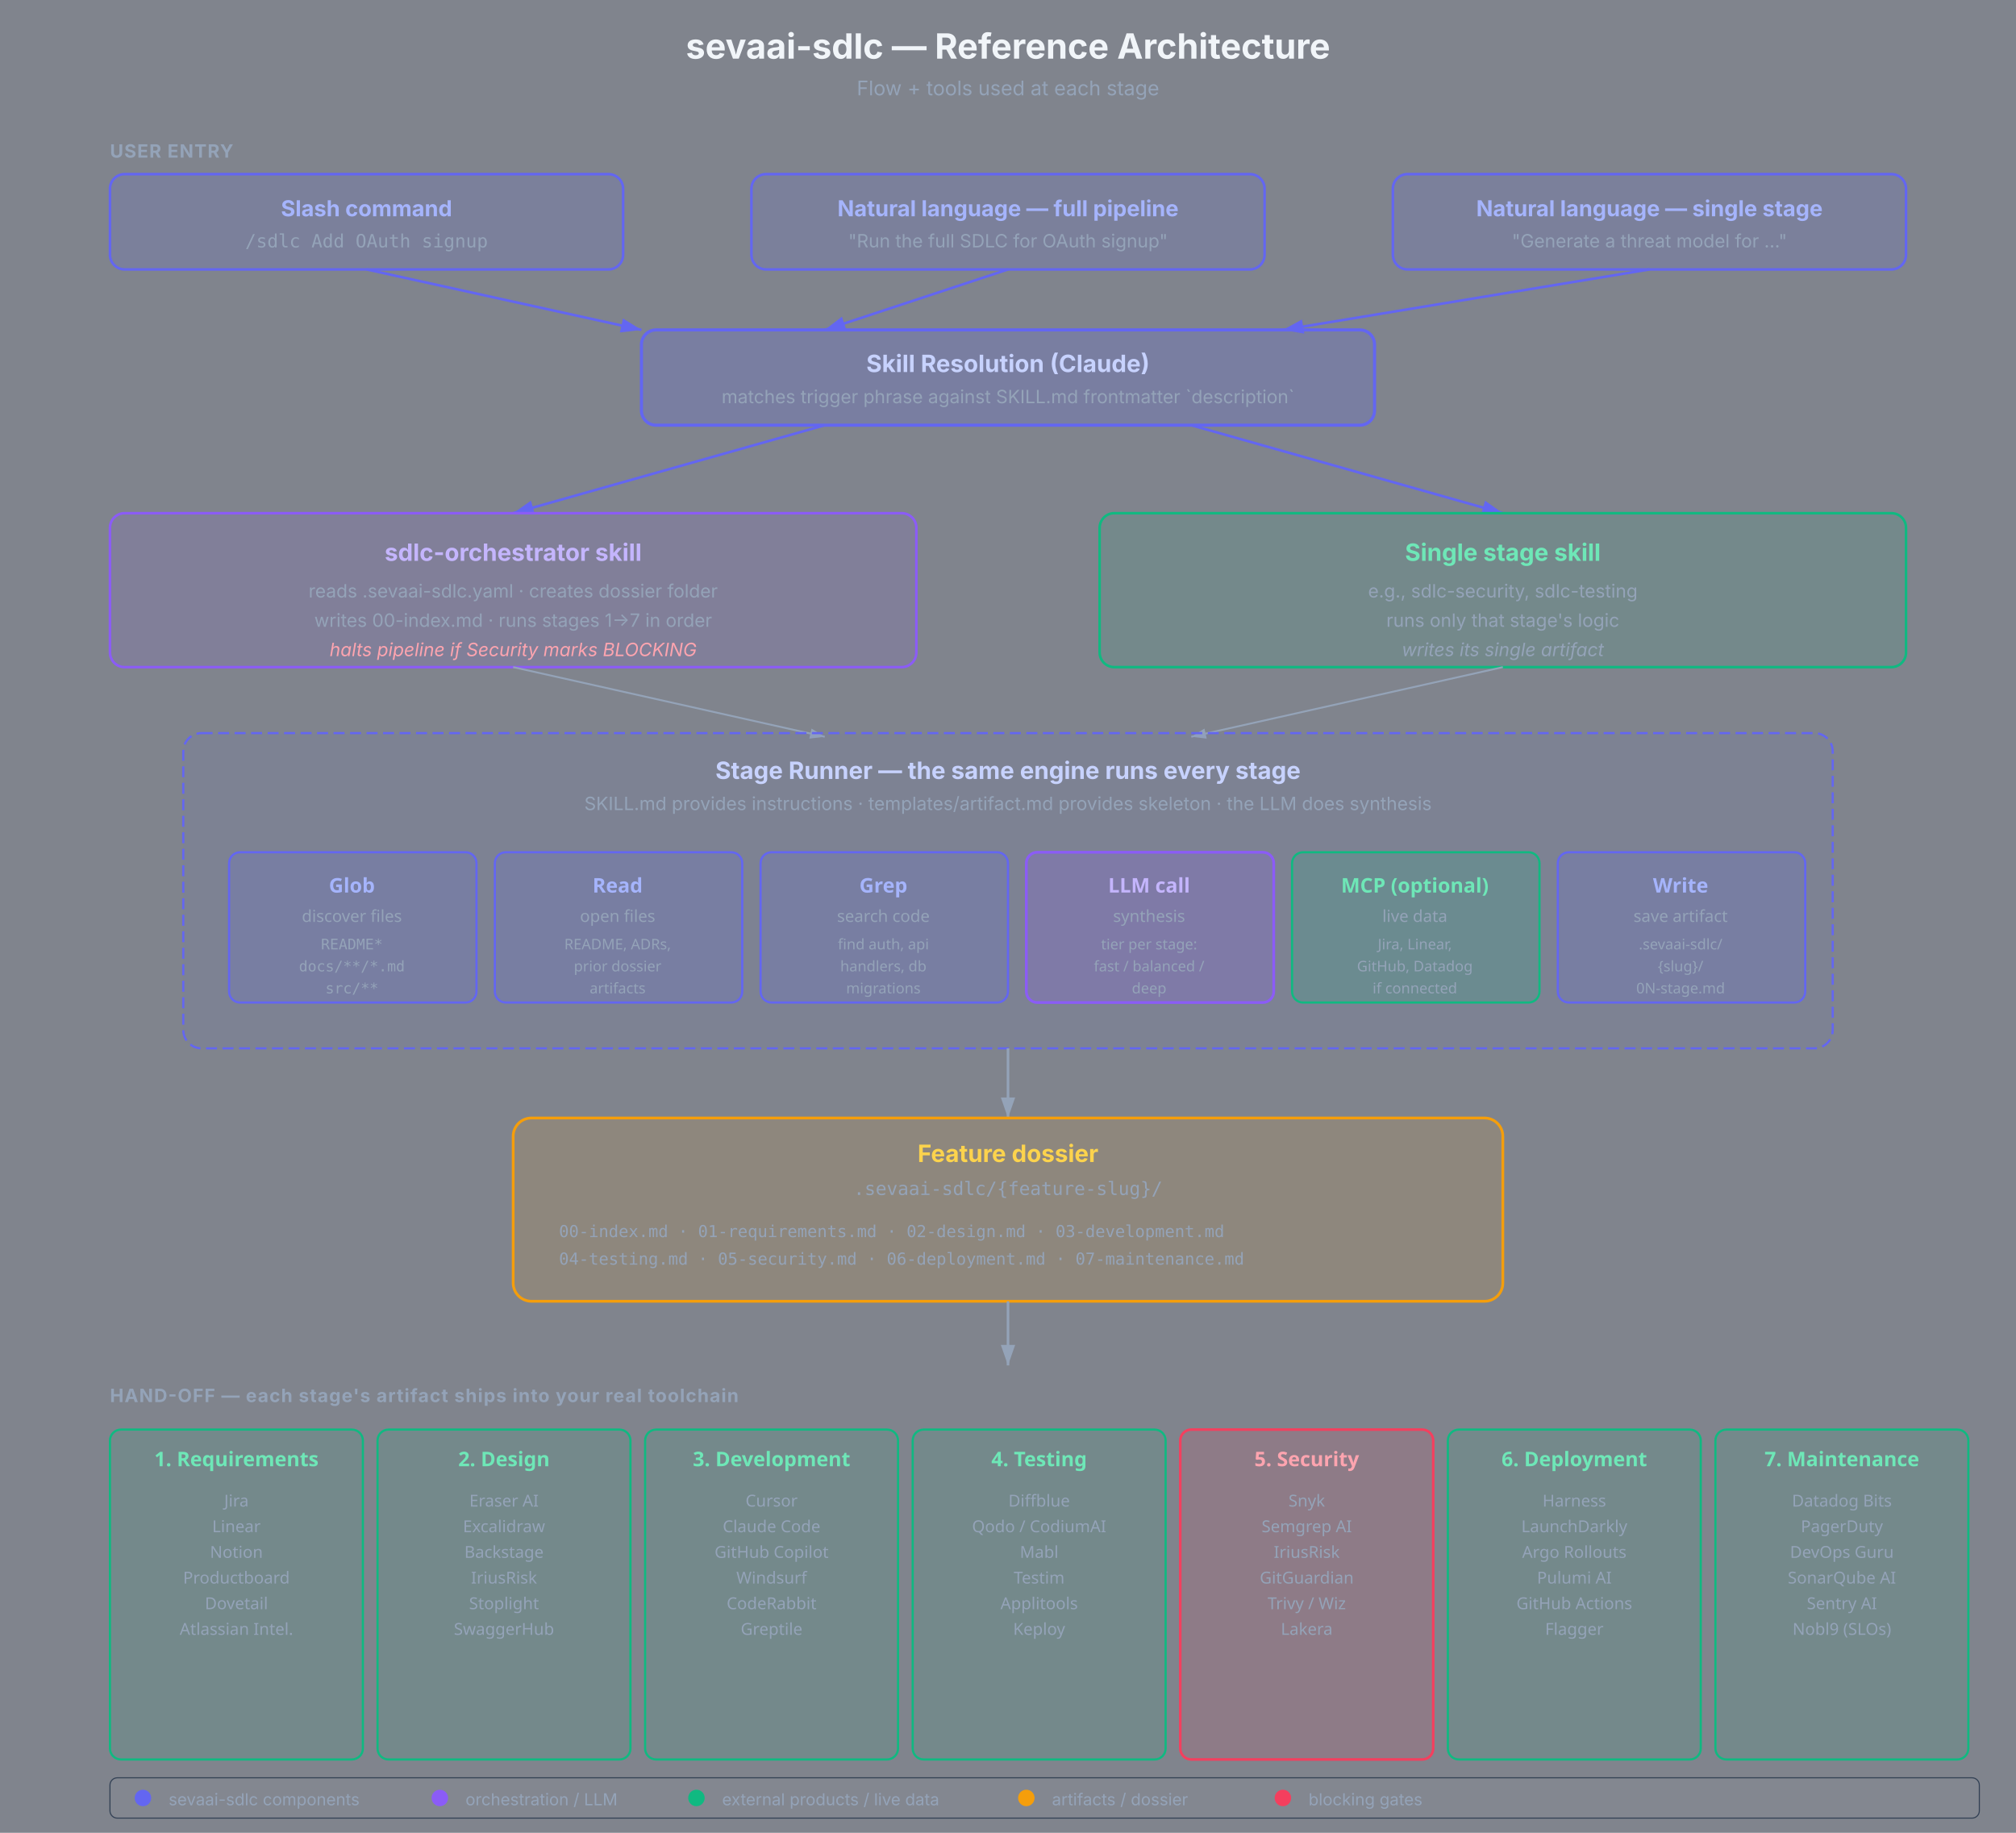
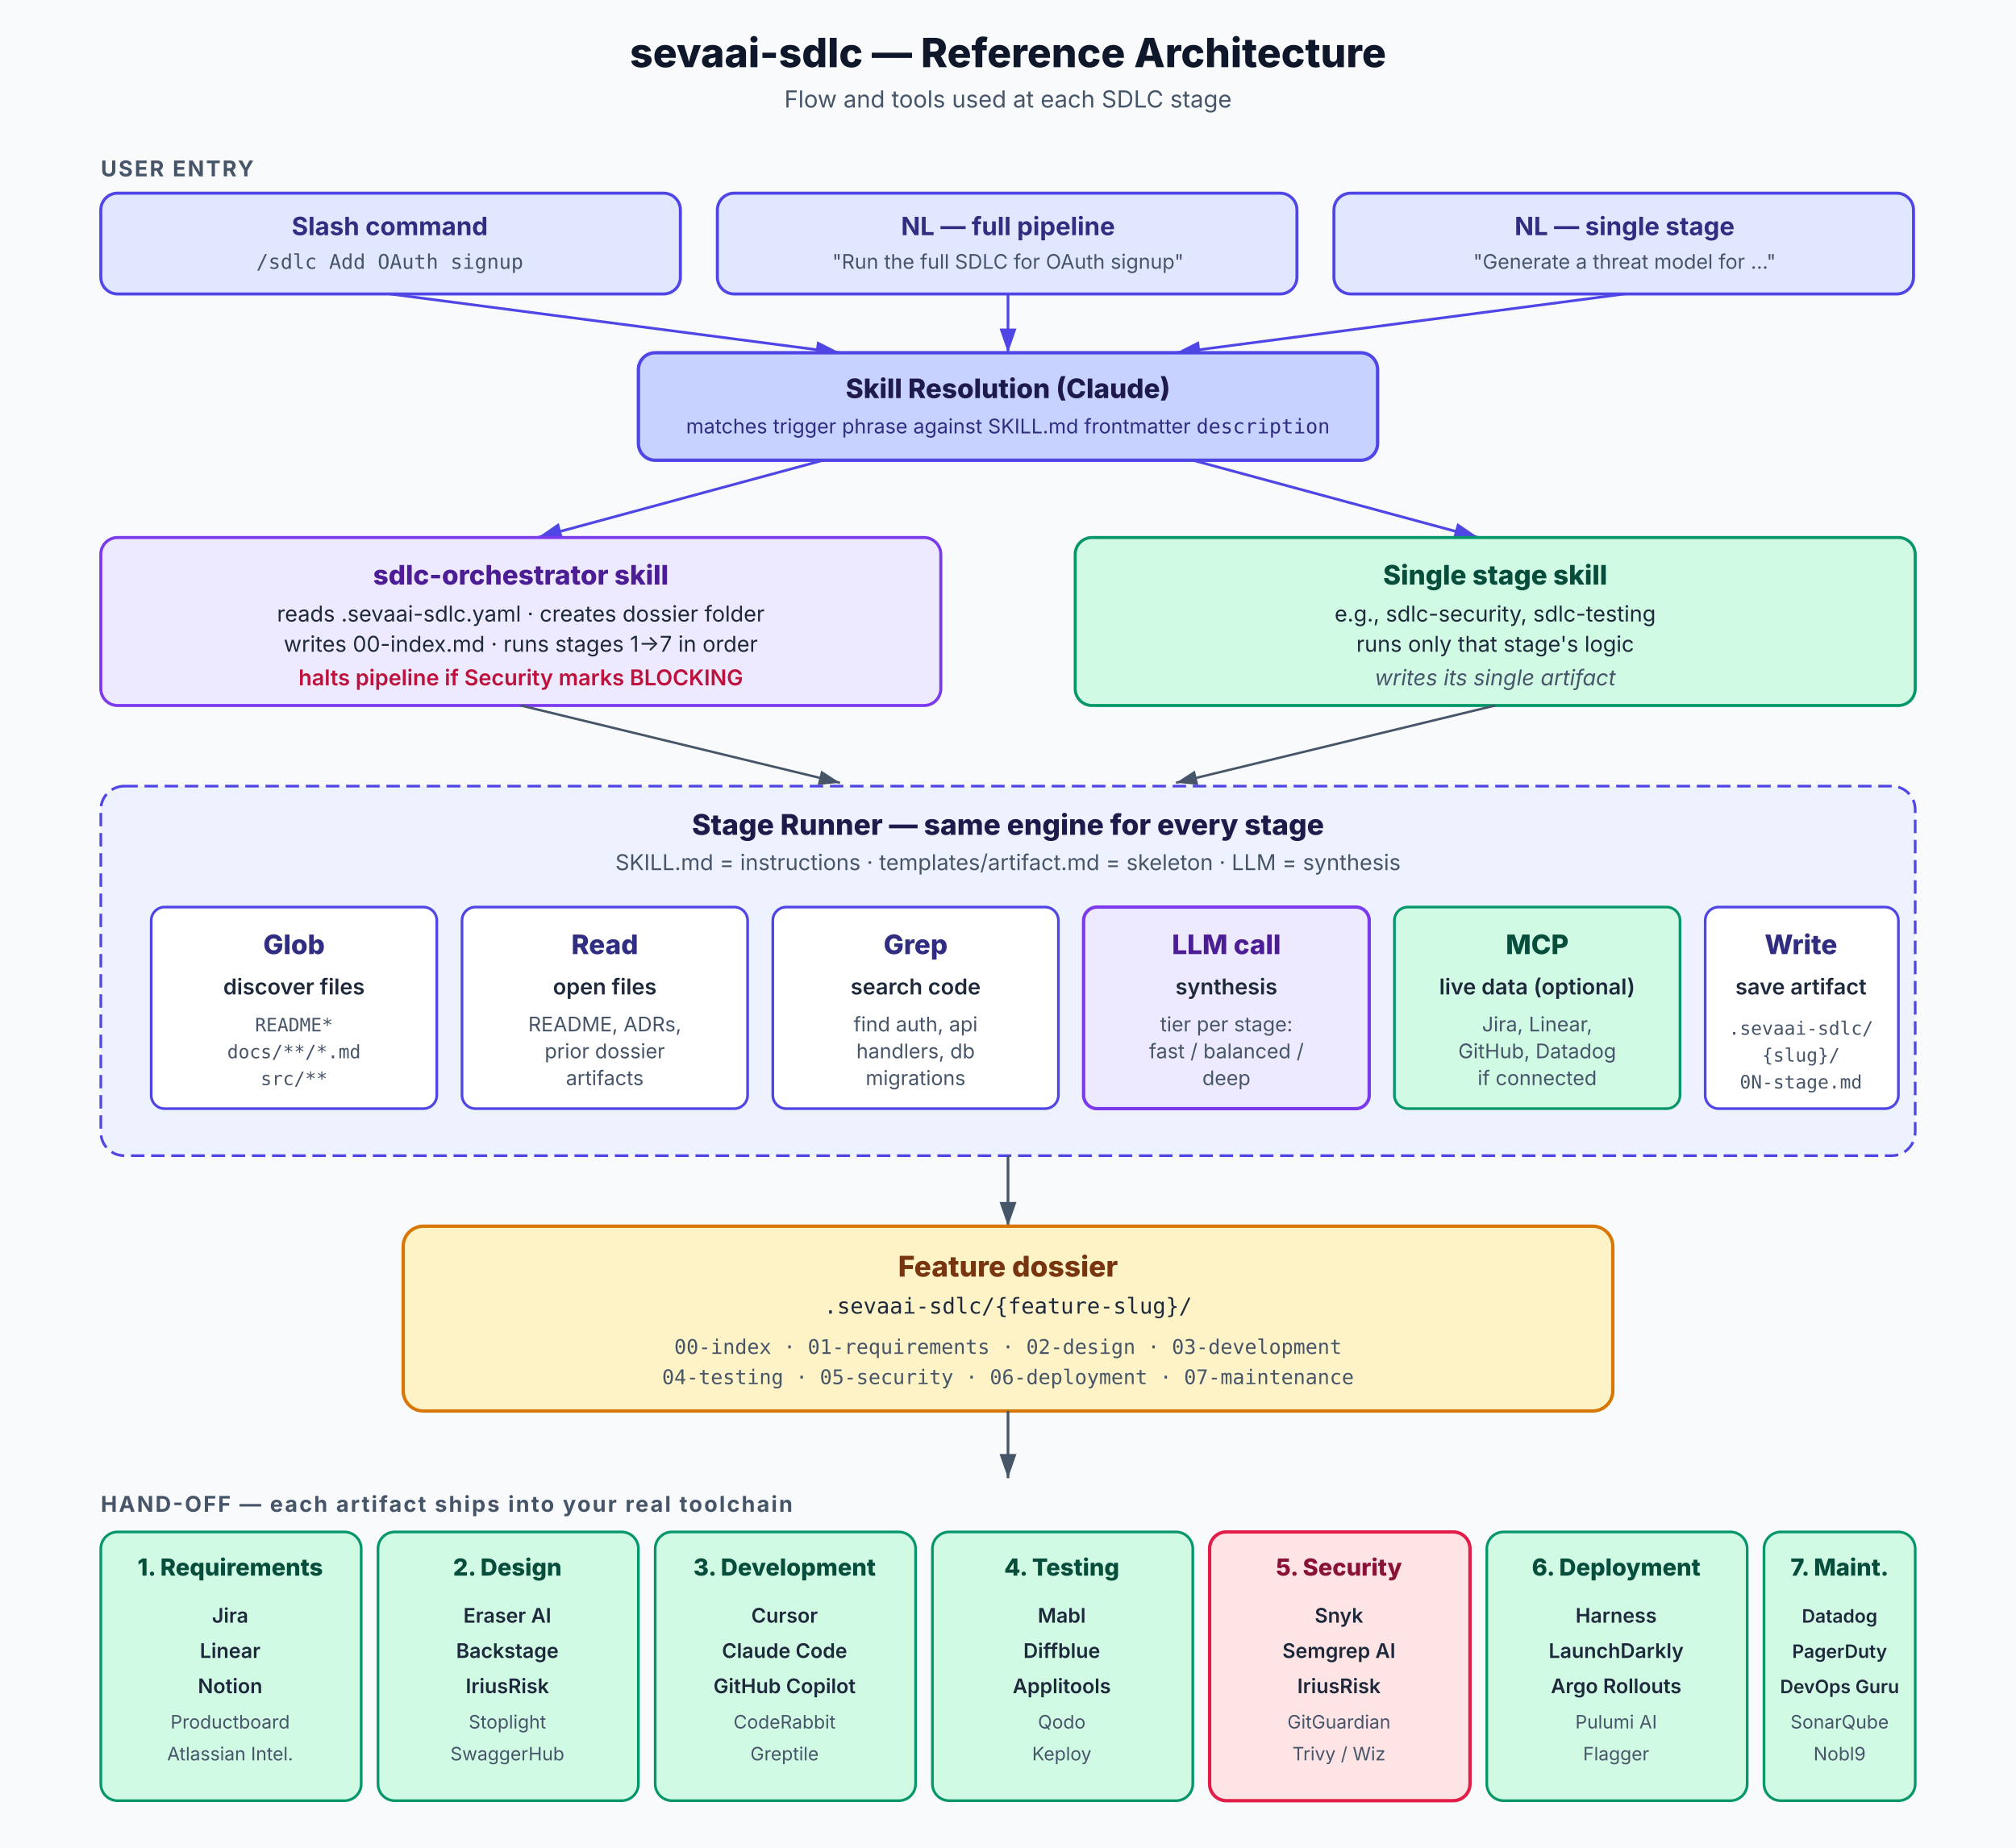
- <svg xmlns="http://www.w3.org/2000/svg" viewBox="0 0 1100 1000" role="img" style="font-family: system-ui, -apple-system, sans-serif;">
+ <svg xmlns="http://www.w3.org/2000/svg" viewBox="0 0 1200 1100" role="img" style="font-family: system-ui, -apple-system, sans-serif;">
  <defs>
-     <marker id="arrow" viewBox="0 0 10 7" refX="10" refY="3.5" markerWidth="8" markerHeight="6" orient="auto">
-       <path d="M0,0 L10,3.5 L0,7z" fill="#94a3b8" />
+     <marker id="arrow" viewBox="0 0 10 7" refX="10" refY="3.5" markerWidth="9" markerHeight="7" orient="auto">
+       <path d="M0,0 L10,3.5 L0,7z" fill="#475569" />
    </marker>
-     <marker id="arrow-indigo" viewBox="0 0 10 7" refX="10" refY="3.5" markerWidth="8" markerHeight="6" orient="auto">
-       <path d="M0,0 L10,3.5 L0,7z" fill="#6366f1" />
+     <marker id="arrow-indigo" viewBox="0 0 10 7" refX="10" refY="3.5" markerWidth="9" markerHeight="7" orient="auto">
+       <path d="M0,0 L10,3.5 L0,7z" fill="#4f46e5" />
    </marker>
  </defs>
-   <rect width="1100" height="1000" fill="var(--bg-color, #0f172a)" opacity="0.5" />
-   <text x="550" y="32" text-anchor="middle" fill="var(--text-color, #f1f5f9)" font-size="19" font-weight="700">sevaai-sdlc — Reference Architecture</text>
-   <text x="550" y="52" text-anchor="middle" fill="var(--text-color-secondary, #94a3b8)" font-size="11">Flow + tools used at each stage</text>
-   <text x="60" y="86" fill="var(--text-color-secondary, #94a3b8)" font-size="10" font-weight="700" letter-spacing="0.05em">USER ENTRY</text>
-   <rect x="60" y="95" width="280" height="52" rx="8" fill="rgba(99,102,241,0.14)" stroke="#6366f1" stroke-width="1.4" />
-   <text x="200" y="118" text-anchor="middle" fill="#a5b4fc" font-size="12" font-weight="700">Slash command</text>
-   <text x="200" y="135" text-anchor="middle" fill="var(--text-color-secondary, #94a3b8)" font-size="10" font-family="ui-monospace, SFMono-Regular, Menlo, monospace">/sdlc Add OAuth signup</text>
-   <rect x="410" y="95" width="280" height="52" rx="8" fill="rgba(99,102,241,0.14)" stroke="#6366f1" stroke-width="1.4" />
-   <text x="550" y="118" text-anchor="middle" fill="#a5b4fc" font-size="12" font-weight="700">Natural language — full pipeline</text>
-   <text x="550" y="135" text-anchor="middle" fill="var(--text-color-secondary, #94a3b8)" font-size="10">"Run the full SDLC for OAuth signup"</text>
-   <rect x="760" y="95" width="280" height="52" rx="8" fill="rgba(99,102,241,0.14)" stroke="#6366f1" stroke-width="1.4" />
-   <text x="900" y="118" text-anchor="middle" fill="#a5b4fc" font-size="12" font-weight="700">Natural language — single stage</text>
-   <text x="900" y="135" text-anchor="middle" fill="var(--text-color-secondary, #94a3b8)" font-size="10">"Generate a threat model for ..."</text>
-   <line x1="200" y1="147" x2="350" y2="180" stroke="#6366f1" stroke-width="1.4" marker-end="url(#arrow-indigo)" />
-   <line x1="550" y1="147" x2="450" y2="180" stroke="#6366f1" stroke-width="1.4" marker-end="url(#arrow-indigo)" />
-   <line x1="900" y1="147" x2="700" y2="180" stroke="#6366f1" stroke-width="1.4" marker-end="url(#arrow-indigo)" />
-   <rect x="350" y="180" width="400" height="52" rx="8" fill="rgba(99,102,241,0.20)" stroke="#6366f1" stroke-width="1.7" />
-   <text x="550" y="203" text-anchor="middle" fill="#c7d2fe" font-size="13" font-weight="700">Skill Resolution (Claude)</text>
-   <text x="550" y="220" text-anchor="middle" fill="var(--text-color-secondary, #94a3b8)" font-size="10">matches trigger phrase against SKILL.md frontmatter `description`</text>
-   <line x1="450" y1="232" x2="280" y2="280" stroke="#6366f1" stroke-width="1.4" marker-end="url(#arrow-indigo)" />
-   <line x1="650" y1="232" x2="820" y2="280" stroke="#6366f1" stroke-width="1.4" marker-end="url(#arrow-indigo)" />
-   <rect x="60" y="280" width="440" height="84" rx="8" fill="rgba(139,92,246,0.12)" stroke="#8b5cf6" stroke-width="1.4" />
-   <text x="280" y="306" text-anchor="middle" fill="#c4b5fd" font-size="13" font-weight="700">sdlc-orchestrator skill</text>
-   <text x="280" y="326" text-anchor="middle" fill="var(--text-color-secondary, #94a3b8)" font-size="10">reads .sevaai-sdlc.yaml · creates dossier folder</text>
-   <text x="280" y="342" text-anchor="middle" fill="var(--text-color-secondary, #94a3b8)" font-size="10">writes 00-index.md · runs stages 1-&gt;7 in order</text>
-   <text x="280" y="358" text-anchor="middle" fill="#fda4af" font-size="10" font-style="italic">halts pipeline if Security marks BLOCKING</text>
-   <rect x="600" y="280" width="440" height="84" rx="8" fill="rgba(16,185,129,0.10)" stroke="#10b981" stroke-width="1.4" />
-   <text x="820" y="306" text-anchor="middle" fill="#6ee7b7" font-size="13" font-weight="700">Single stage skill</text>
-   <text x="820" y="326" text-anchor="middle" fill="var(--text-color-secondary, #94a3b8)" font-size="10">e.g., sdlc-security, sdlc-testing</text>
-   <text x="820" y="342" text-anchor="middle" fill="var(--text-color-secondary, #94a3b8)" font-size="10">runs only that stage's logic</text>
-   <text x="820" y="358" text-anchor="middle" fill="var(--text-color-secondary, #94a3b8)" font-size="10" font-style="italic">writes its single artifact</text>
-   <line x1="280" y1="364" x2="450" y2="402" stroke="#94a3b8" stroke-width="1" marker-end="url(#arrow)" />
-   <line x1="820" y1="364" x2="650" y2="402" stroke="#94a3b8" stroke-width="1" marker-end="url(#arrow)" />
-   <rect x="100" y="400" width="900" height="172" rx="10" fill="rgba(99,102,241,0.06)" stroke="#6366f1" stroke-width="1.2" stroke-dasharray="6,3" />
-   <text x="550" y="425" text-anchor="middle" fill="#c7d2fe" font-size="13" font-weight="700">Stage Runner — the same engine runs every stage</text>
-   <text x="550" y="442" text-anchor="middle" fill="var(--text-color-secondary, #94a3b8)" font-size="10">SKILL.md provides instructions · templates/artifact.md provides skeleton · the LLM does synthesis</text>
-   <g font-family="system-ui">
-     <rect x="125" y="465" width="135" height="82" rx="6" fill="rgba(99,102,241,0.16)" stroke="#6366f1" stroke-width="1.2" />
-     <text x="192" y="487" text-anchor="middle" fill="#a5b4fc" font-size="11" font-weight="700">Glob</text>
-     <text x="192" y="503" text-anchor="middle" fill="var(--text-color-secondary, #94a3b8)" font-size="9">discover files</text>
-     <text x="192" y="518" text-anchor="middle" fill="var(--text-color-secondary, #94a3b8)" font-size="8" font-family="ui-monospace, monospace">README*</text>
-     <text x="192" y="530" text-anchor="middle" fill="var(--text-color-secondary, #94a3b8)" font-size="8" font-family="ui-monospace, monospace">docs/**/*.md</text>
-     <text x="192" y="542" text-anchor="middle" fill="var(--text-color-secondary, #94a3b8)" font-size="8" font-family="ui-monospace, monospace">src/**</text>
-     <rect x="270" y="465" width="135" height="82" rx="6" fill="rgba(99,102,241,0.16)" stroke="#6366f1" stroke-width="1.2" />
-     <text x="337" y="487" text-anchor="middle" fill="#a5b4fc" font-size="11" font-weight="700">Read</text>
-     <text x="337" y="503" text-anchor="middle" fill="var(--text-color-secondary, #94a3b8)" font-size="9">open files</text>
-     <text x="337" y="518" text-anchor="middle" fill="var(--text-color-secondary, #94a3b8)" font-size="8">README, ADRs,</text>
-     <text x="337" y="530" text-anchor="middle" fill="var(--text-color-secondary, #94a3b8)" font-size="8">prior dossier</text>
-     <text x="337" y="542" text-anchor="middle" fill="var(--text-color-secondary, #94a3b8)" font-size="8">artifacts</text>
-     <rect x="415" y="465" width="135" height="82" rx="6" fill="rgba(99,102,241,0.16)" stroke="#6366f1" stroke-width="1.2" />
-     <text x="482" y="487" text-anchor="middle" fill="#a5b4fc" font-size="11" font-weight="700">Grep</text>
-     <text x="482" y="503" text-anchor="middle" fill="var(--text-color-secondary, #94a3b8)" font-size="9">search code</text>
-     <text x="482" y="518" text-anchor="middle" fill="var(--text-color-secondary, #94a3b8)" font-size="8">find auth, api</text>
-     <text x="482" y="530" text-anchor="middle" fill="var(--text-color-secondary, #94a3b8)" font-size="8">handlers, db</text>
-     <text x="482" y="542" text-anchor="middle" fill="var(--text-color-secondary, #94a3b8)" font-size="8">migrations</text>
-     <rect x="560" y="465" width="135" height="82" rx="6" fill="rgba(139,92,246,0.20)" stroke="#8b5cf6" stroke-width="1.5" />
-     <text x="627" y="487" text-anchor="middle" fill="#c4b5fd" font-size="11" font-weight="700">LLM call</text>
-     <text x="627" y="503" text-anchor="middle" fill="var(--text-color-secondary, #94a3b8)" font-size="9">synthesis</text>
-     <text x="627" y="518" text-anchor="middle" fill="var(--text-color-secondary, #94a3b8)" font-size="8">tier per stage:</text>
-     <text x="627" y="530" text-anchor="middle" fill="var(--text-color-secondary, #94a3b8)" font-size="8">fast / balanced /</text>
-     <text x="627" y="542" text-anchor="middle" fill="var(--text-color-secondary, #94a3b8)" font-size="8">deep</text>
-     <rect x="705" y="465" width="135" height="82" rx="6" fill="rgba(16,185,129,0.16)" stroke="#10b981" stroke-width="1.2" />
-     <text x="772" y="487" text-anchor="middle" fill="#6ee7b7" font-size="11" font-weight="700">MCP (optional)</text>
-     <text x="772" y="503" text-anchor="middle" fill="var(--text-color-secondary, #94a3b8)" font-size="9">live data</text>
-     <text x="772" y="518" text-anchor="middle" fill="var(--text-color-secondary, #94a3b8)" font-size="8">Jira, Linear,</text>
-     <text x="772" y="530" text-anchor="middle" fill="var(--text-color-secondary, #94a3b8)" font-size="8">GitHub, Datadog</text>
-     <text x="772" y="542" text-anchor="middle" fill="var(--text-color-secondary, #94a3b8)" font-size="8">if connected</text>
-     <rect x="850" y="465" width="135" height="82" rx="6" fill="rgba(99,102,241,0.16)" stroke="#6366f1" stroke-width="1.2" />
-     <text x="917" y="487" text-anchor="middle" fill="#a5b4fc" font-size="11" font-weight="700">Write</text>
-     <text x="917" y="503" text-anchor="middle" fill="var(--text-color-secondary, #94a3b8)" font-size="9">save artifact</text>
-     <text x="917" y="518" text-anchor="middle" fill="var(--text-color-secondary, #94a3b8)" font-size="8">.sevaai-sdlc/</text>
-     <text x="917" y="530" text-anchor="middle" fill="var(--text-color-secondary, #94a3b8)" font-size="8">{slug}/</text>
-     <text x="917" y="542" text-anchor="middle" fill="var(--text-color-secondary, #94a3b8)" font-size="8">0N-stage.md</text>
+   <rect width="1200" height="1100" fill="#f8fafc" />
+   <text x="600" y="40" text-anchor="middle" fill="#0f172a" font-size="24" font-weight="800">sevaai-sdlc — Reference Architecture</text>
+   <text x="600" y="64" text-anchor="middle" fill="#475569" font-size="14">Flow and tools used at each SDLC stage</text>
+   <text x="60" y="105" fill="#475569" font-size="13" font-weight="700" letter-spacing="0.08em">USER ENTRY</text>
+   <rect x="60" y="115" width="345" height="60" rx="10" fill="#e0e7ff" stroke="#4f46e5" stroke-width="1.8" />
+   <text x="232" y="140" text-anchor="middle" fill="#312e81" font-size="15" font-weight="700">Slash command</text>
+   <text x="232" y="160" text-anchor="middle" fill="#475569" font-size="12" font-family="ui-monospace, SFMono-Regular, Menlo, monospace">/sdlc Add OAuth signup</text>
+   <rect x="427" y="115" width="345" height="60" rx="10" fill="#e0e7ff" stroke="#4f46e5" stroke-width="1.8" />
+   <text x="600" y="140" text-anchor="middle" fill="#312e81" font-size="15" font-weight="700">NL — full pipeline</text>
+   <text x="600" y="160" text-anchor="middle" fill="#475569" font-size="12">"Run the full SDLC for OAuth signup"</text>
+   <rect x="794" y="115" width="345" height="60" rx="10" fill="#e0e7ff" stroke="#4f46e5" stroke-width="1.8" />
+   <text x="967" y="140" text-anchor="middle" fill="#312e81" font-size="15" font-weight="700">NL — single stage</text>
+   <text x="967" y="160" text-anchor="middle" fill="#475569" font-size="12">"Generate a threat model for ..."</text>
+   <line x1="232" y1="175" x2="500" y2="210" stroke="#4f46e5" stroke-width="1.6" marker-end="url(#arrow-indigo)" />
+   <line x1="600" y1="175" x2="600" y2="210" stroke="#4f46e5" stroke-width="1.6" marker-end="url(#arrow-indigo)" />
+   <line x1="967" y1="175" x2="700" y2="210" stroke="#4f46e5" stroke-width="1.6" marker-end="url(#arrow-indigo)" />
+   <rect x="380" y="210" width="440" height="64" rx="10" fill="#c7d2fe" stroke="#4f46e5" stroke-width="2" />
+   <text x="600" y="237" text-anchor="middle" fill="#1e1b4b" font-size="16" font-weight="800">Skill Resolution (Claude)</text>
+   <text x="600" y="258" text-anchor="middle" fill="#312e81" font-size="12">matches trigger phrase against SKILL.md frontmatter <tspan font-family="ui-monospace, monospace">description</tspan>
+   </text>
+   <line x1="490" y1="274" x2="320" y2="320" stroke="#4f46e5" stroke-width="1.6" marker-end="url(#arrow-indigo)" />
+   <line x1="710" y1="274" x2="880" y2="320" stroke="#4f46e5" stroke-width="1.6" marker-end="url(#arrow-indigo)" />
+   <rect x="60" y="320" width="500" height="100" rx="10" fill="#ede9fe" stroke="#7c3aed" stroke-width="1.8" />
+   <text x="310" y="348" text-anchor="middle" fill="#4c1d95" font-size="16" font-weight="800">sdlc-orchestrator skill</text>
+   <text x="310" y="370" text-anchor="middle" fill="#1e293b" font-size="13">reads .sevaai-sdlc.yaml · creates dossier folder</text>
+   <text x="310" y="388" text-anchor="middle" fill="#1e293b" font-size="13">writes 00-index.md · runs stages 1-&gt;7 in order</text>
+   <text x="310" y="408" text-anchor="middle" fill="#be123c" font-size="13" font-weight="600">halts pipeline if Security marks BLOCKING</text>
+   <rect x="640" y="320" width="500" height="100" rx="10" fill="#d1fae5" stroke="#059669" stroke-width="1.8" />
+   <text x="890" y="348" text-anchor="middle" fill="#064e3b" font-size="16" font-weight="800">Single stage skill</text>
+   <text x="890" y="370" text-anchor="middle" fill="#1e293b" font-size="13">e.g., sdlc-security, sdlc-testing</text>
+   <text x="890" y="388" text-anchor="middle" fill="#1e293b" font-size="13">runs only that stage's logic</text>
+   <text x="890" y="408" text-anchor="middle" fill="#475569" font-size="13" font-style="italic">writes its single artifact</text>
+   <line x1="310" y1="420" x2="500" y2="466" stroke="#475569" stroke-width="1.4" marker-end="url(#arrow)" />
+   <line x1="890" y1="420" x2="700" y2="466" stroke="#475569" stroke-width="1.4" marker-end="url(#arrow)" />
+   <rect x="60" y="468" width="1080" height="220" rx="14" fill="#eef2ff" stroke="#4f46e5" stroke-width="1.6" stroke-dasharray="8,4" />
+   <text x="600" y="497" text-anchor="middle" fill="#1e1b4b" font-size="17" font-weight="800">Stage Runner — same engine for every stage</text>
+   <text x="600" y="518" text-anchor="middle" fill="#475569" font-size="13">SKILL.md = instructions · templates/artifact.md = skeleton · LLM = synthesis</text>
+   <g>
+     <rect x="90" y="540" width="170" height="120" rx="8" fill="#ffffff" stroke="#4f46e5" stroke-width="1.6" />
+     <text x="175" y="568" text-anchor="middle" fill="#312e81" font-size="16" font-weight="800">Glob</text>
+     <text x="175" y="592" text-anchor="middle" fill="#1e293b" font-size="13" font-weight="600">discover files</text>
+     <text x="175" y="614" text-anchor="middle" fill="#475569" font-size="11" font-family="ui-monospace, monospace">README*</text>
+     <text x="175" y="630" text-anchor="middle" fill="#475569" font-size="11" font-family="ui-monospace, monospace">docs/**/*.md</text>
+     <text x="175" y="646" text-anchor="middle" fill="#475569" font-size="11" font-family="ui-monospace, monospace">src/**</text>
+     <rect x="275" y="540" width="170" height="120" rx="8" fill="#ffffff" stroke="#4f46e5" stroke-width="1.6" />
+     <text x="360" y="568" text-anchor="middle" fill="#312e81" font-size="16" font-weight="800">Read</text>
+     <text x="360" y="592" text-anchor="middle" fill="#1e293b" font-size="13" font-weight="600">open files</text>
+     <text x="360" y="614" text-anchor="middle" fill="#475569" font-size="12">README, ADRs,</text>
+     <text x="360" y="630" text-anchor="middle" fill="#475569" font-size="12">prior dossier</text>
+     <text x="360" y="646" text-anchor="middle" fill="#475569" font-size="12">artifacts</text>
+     <rect x="460" y="540" width="170" height="120" rx="8" fill="#ffffff" stroke="#4f46e5" stroke-width="1.6" />
+     <text x="545" y="568" text-anchor="middle" fill="#312e81" font-size="16" font-weight="800">Grep</text>
+     <text x="545" y="592" text-anchor="middle" fill="#1e293b" font-size="13" font-weight="600">search code</text>
+     <text x="545" y="614" text-anchor="middle" fill="#475569" font-size="12">find auth, api</text>
+     <text x="545" y="630" text-anchor="middle" fill="#475569" font-size="12">handlers, db</text>
+     <text x="545" y="646" text-anchor="middle" fill="#475569" font-size="12">migrations</text>
+     <rect x="645" y="540" width="170" height="120" rx="8" fill="#ede9fe" stroke="#7c3aed" stroke-width="2" />
+     <text x="730" y="568" text-anchor="middle" fill="#4c1d95" font-size="16" font-weight="800">LLM call</text>
+     <text x="730" y="592" text-anchor="middle" fill="#1e293b" font-size="13" font-weight="600">synthesis</text>
+     <text x="730" y="614" text-anchor="middle" fill="#475569" font-size="12">tier per stage:</text>
+     <text x="730" y="630" text-anchor="middle" fill="#475569" font-size="12">fast / balanced /</text>
+     <text x="730" y="646" text-anchor="middle" fill="#475569" font-size="12">deep</text>
+     <rect x="830" y="540" width="170" height="120" rx="8" fill="#d1fae5" stroke="#059669" stroke-width="1.6" />
+     <text x="915" y="568" text-anchor="middle" fill="#064e3b" font-size="16" font-weight="800">MCP</text>
+     <text x="915" y="592" text-anchor="middle" fill="#1e293b" font-size="13" font-weight="600">live data (optional)</text>
+     <text x="915" y="614" text-anchor="middle" fill="#475569" font-size="12">Jira, Linear,</text>
+     <text x="915" y="630" text-anchor="middle" fill="#475569" font-size="12">GitHub, Datadog</text>
+     <text x="915" y="646" text-anchor="middle" fill="#475569" font-size="12">if connected</text>
+     <rect x="1015" y="540" width="115" height="120" rx="8" fill="#ffffff" stroke="#4f46e5" stroke-width="1.6" />
+     <text x="1072" y="568" text-anchor="middle" fill="#312e81" font-size="16" font-weight="800">Write</text>
+     <text x="1072" y="592" text-anchor="middle" fill="#1e293b" font-size="13" font-weight="600">save artifact</text>
+     <text x="1072" y="616" text-anchor="middle" fill="#475569" font-size="11" font-family="ui-monospace, monospace">.sevaai-sdlc/</text>
+     <text x="1072" y="632" text-anchor="middle" fill="#475569" font-size="11" font-family="ui-monospace, monospace">{slug}/</text>
+     <text x="1072" y="648" text-anchor="middle" fill="#475569" font-size="11" font-family="ui-monospace, monospace">0N-stage.md</text>
  </g>
-   <line x1="550" y1="572" x2="550" y2="610" stroke="#94a3b8" stroke-width="1.4" marker-end="url(#arrow)" />
-   <rect x="280" y="610" width="540" height="100" rx="10" fill="rgba(245,158,11,0.12)" stroke="#f59e0b" stroke-width="1.5" />
-   <text x="550" y="634" text-anchor="middle" fill="#fcd34d" font-size="13" font-weight="700">Feature dossier</text>
-   <text x="550" y="652" text-anchor="middle" fill="var(--text-color-secondary, #94a3b8)" font-size="10" font-family="ui-monospace, monospace">.sevaai-sdlc/{feature-slug}/</text>
-   <text x="305" y="675" fill="var(--text-color-secondary, #94a3b8)" font-size="9" font-family="ui-monospace, monospace">00-index.md  ·  01-requirements.md  ·  02-design.md  ·  03-development.md</text>
-   <text x="305" y="690" fill="var(--text-color-secondary, #94a3b8)" font-size="9" font-family="ui-monospace, monospace">04-testing.md  ·  05-security.md  ·  06-deployment.md  ·  07-maintenance.md</text>
-   <line x1="550" y1="710" x2="550" y2="745" stroke="#94a3b8" stroke-width="1.4" marker-end="url(#arrow)" />
-   <text x="60" y="765" fill="var(--text-color-secondary, #94a3b8)" font-size="10" font-weight="700" letter-spacing="0.05em">HAND-OFF — each stage's artifact ships into your real toolchain</text>
-   <g font-family="system-ui">
-     <rect x="60" y="780" width="138" height="180" rx="6" fill="rgba(16,185,129,0.10)" stroke="#10b981" stroke-width="1.2" />
-     <text x="129" y="800" text-anchor="middle" fill="#6ee7b7" font-size="11" font-weight="700">1. Requirements</text>
-     <text x="129" y="822" text-anchor="middle" fill="var(--text-color-secondary, #94a3b8)" font-size="9">Jira</text>
-     <text x="129" y="836" text-anchor="middle" fill="var(--text-color-secondary, #94a3b8)" font-size="9">Linear</text>
-     <text x="129" y="850" text-anchor="middle" fill="var(--text-color-secondary, #94a3b8)" font-size="9">Notion</text>
-     <text x="129" y="864" text-anchor="middle" fill="var(--text-color-secondary, #94a3b8)" font-size="9">Productboard</text>
-     <text x="129" y="878" text-anchor="middle" fill="var(--text-color-secondary, #94a3b8)" font-size="9">Dovetail</text>
-     <text x="129" y="892" text-anchor="middle" fill="var(--text-color-secondary, #94a3b8)" font-size="9">Atlassian Intel.</text>
-     <rect x="206" y="780" width="138" height="180" rx="6" fill="rgba(16,185,129,0.10)" stroke="#10b981" stroke-width="1.2" />
-     <text x="275" y="800" text-anchor="middle" fill="#6ee7b7" font-size="11" font-weight="700">2. Design</text>
-     <text x="275" y="822" text-anchor="middle" fill="var(--text-color-secondary, #94a3b8)" font-size="9">Eraser AI</text>
-     <text x="275" y="836" text-anchor="middle" fill="var(--text-color-secondary, #94a3b8)" font-size="9">Excalidraw</text>
-     <text x="275" y="850" text-anchor="middle" fill="var(--text-color-secondary, #94a3b8)" font-size="9">Backstage</text>
-     <text x="275" y="864" text-anchor="middle" fill="var(--text-color-secondary, #94a3b8)" font-size="9">IriusRisk</text>
-     <text x="275" y="878" text-anchor="middle" fill="var(--text-color-secondary, #94a3b8)" font-size="9">Stoplight</text>
-     <text x="275" y="892" text-anchor="middle" fill="var(--text-color-secondary, #94a3b8)" font-size="9">SwaggerHub</text>
-     <rect x="352" y="780" width="138" height="180" rx="6" fill="rgba(16,185,129,0.10)" stroke="#10b981" stroke-width="1.2" />
-     <text x="421" y="800" text-anchor="middle" fill="#6ee7b7" font-size="11" font-weight="700">3. Development</text>
-     <text x="421" y="822" text-anchor="middle" fill="var(--text-color-secondary, #94a3b8)" font-size="9">Cursor</text>
-     <text x="421" y="836" text-anchor="middle" fill="var(--text-color-secondary, #94a3b8)" font-size="9">Claude Code</text>
-     <text x="421" y="850" text-anchor="middle" fill="var(--text-color-secondary, #94a3b8)" font-size="9">GitHub Copilot</text>
-     <text x="421" y="864" text-anchor="middle" fill="var(--text-color-secondary, #94a3b8)" font-size="9">Windsurf</text>
-     <text x="421" y="878" text-anchor="middle" fill="var(--text-color-secondary, #94a3b8)" font-size="9">CodeRabbit</text>
-     <text x="421" y="892" text-anchor="middle" fill="var(--text-color-secondary, #94a3b8)" font-size="9">Greptile</text>
-     <rect x="498" y="780" width="138" height="180" rx="6" fill="rgba(16,185,129,0.10)" stroke="#10b981" stroke-width="1.2" />
-     <text x="567" y="800" text-anchor="middle" fill="#6ee7b7" font-size="11" font-weight="700">4. Testing</text>
-     <text x="567" y="822" text-anchor="middle" fill="var(--text-color-secondary, #94a3b8)" font-size="9">Diffblue</text>
-     <text x="567" y="836" text-anchor="middle" fill="var(--text-color-secondary, #94a3b8)" font-size="9">Qodo / CodiumAI</text>
-     <text x="567" y="850" text-anchor="middle" fill="var(--text-color-secondary, #94a3b8)" font-size="9">Mabl</text>
-     <text x="567" y="864" text-anchor="middle" fill="var(--text-color-secondary, #94a3b8)" font-size="9">Testim</text>
-     <text x="567" y="878" text-anchor="middle" fill="var(--text-color-secondary, #94a3b8)" font-size="9">Applitools</text>
-     <text x="567" y="892" text-anchor="middle" fill="var(--text-color-secondary, #94a3b8)" font-size="9">Keploy</text>
-     <rect x="644" y="780" width="138" height="180" rx="6" fill="rgba(244,63,94,0.12)" stroke="#f43f5e" stroke-width="1.4" />
-     <text x="713" y="800" text-anchor="middle" fill="#fda4af" font-size="11" font-weight="700">5. Security</text>
-     <text x="713" y="822" text-anchor="middle" fill="var(--text-color-secondary, #94a3b8)" font-size="9">Snyk</text>
-     <text x="713" y="836" text-anchor="middle" fill="var(--text-color-secondary, #94a3b8)" font-size="9">Semgrep AI</text>
-     <text x="713" y="850" text-anchor="middle" fill="var(--text-color-secondary, #94a3b8)" font-size="9">IriusRisk</text>
-     <text x="713" y="864" text-anchor="middle" fill="var(--text-color-secondary, #94a3b8)" font-size="9">GitGuardian</text>
-     <text x="713" y="878" text-anchor="middle" fill="var(--text-color-secondary, #94a3b8)" font-size="9">Trivy / Wiz</text>
-     <text x="713" y="892" text-anchor="middle" fill="var(--text-color-secondary, #94a3b8)" font-size="9">Lakera</text>
-     <rect x="790" y="780" width="138" height="180" rx="6" fill="rgba(16,185,129,0.10)" stroke="#10b981" stroke-width="1.2" />
-     <text x="859" y="800" text-anchor="middle" fill="#6ee7b7" font-size="11" font-weight="700">6. Deployment</text>
-     <text x="859" y="822" text-anchor="middle" fill="var(--text-color-secondary, #94a3b8)" font-size="9">Harness</text>
-     <text x="859" y="836" text-anchor="middle" fill="var(--text-color-secondary, #94a3b8)" font-size="9">LaunchDarkly</text>
-     <text x="859" y="850" text-anchor="middle" fill="var(--text-color-secondary, #94a3b8)" font-size="9">Argo Rollouts</text>
-     <text x="859" y="864" text-anchor="middle" fill="var(--text-color-secondary, #94a3b8)" font-size="9">Pulumi AI</text>
-     <text x="859" y="878" text-anchor="middle" fill="var(--text-color-secondary, #94a3b8)" font-size="9">GitHub Actions</text>
-     <text x="859" y="892" text-anchor="middle" fill="var(--text-color-secondary, #94a3b8)" font-size="9">Flagger</text>
-     <rect x="936" y="780" width="138" height="180" rx="6" fill="rgba(16,185,129,0.10)" stroke="#10b981" stroke-width="1.2" />
-     <text x="1005" y="800" text-anchor="middle" fill="#6ee7b7" font-size="11" font-weight="700">7. Maintenance</text>
-     <text x="1005" y="822" text-anchor="middle" fill="var(--text-color-secondary, #94a3b8)" font-size="9">Datadog Bits</text>
-     <text x="1005" y="836" text-anchor="middle" fill="var(--text-color-secondary, #94a3b8)" font-size="9">PagerDuty</text>
-     <text x="1005" y="850" text-anchor="middle" fill="var(--text-color-secondary, #94a3b8)" font-size="9">DevOps Guru</text>
-     <text x="1005" y="864" text-anchor="middle" fill="var(--text-color-secondary, #94a3b8)" font-size="9">SonarQube AI</text>
-     <text x="1005" y="878" text-anchor="middle" fill="var(--text-color-secondary, #94a3b8)" font-size="9">Sentry AI</text>
-     <text x="1005" y="892" text-anchor="middle" fill="var(--text-color-secondary, #94a3b8)" font-size="9">Nobl9 (SLOs)</text>
+   <line x1="600" y1="688" x2="600" y2="730" stroke="#475569" stroke-width="1.6" marker-end="url(#arrow)" />
+   <rect x="240" y="730" width="720" height="110" rx="12" fill="#fef3c7" stroke="#d97706" stroke-width="2" />
+   <text x="600" y="760" text-anchor="middle" fill="#78350f" font-size="17" font-weight="800">Feature dossier</text>
+   <text x="600" y="782" text-anchor="middle" fill="#1e293b" font-size="13" font-family="ui-monospace, monospace">.sevaai-sdlc/{feature-slug}/</text>
+   <text x="600" y="806" text-anchor="middle" fill="#475569" font-size="12" font-family="ui-monospace, monospace">00-index · 01-requirements · 02-design · 03-development</text>
+   <text x="600" y="824" text-anchor="middle" fill="#475569" font-size="12" font-family="ui-monospace, monospace">04-testing · 05-security · 06-deployment · 07-maintenance</text>
+   <line x1="600" y1="840" x2="600" y2="880" stroke="#475569" stroke-width="1.6" marker-end="url(#arrow)" />
+   <text x="60" y="900" fill="#475569" font-size="13" font-weight="700" letter-spacing="0.08em">HAND-OFF — each artifact ships into your real toolchain</text>
+   <g>
+     <rect x="60" y="912" width="155" height="160" rx="10" fill="#d1fae5" stroke="#059669" stroke-width="1.6" />
+     <text x="137" y="938" text-anchor="middle" fill="#064e3b" font-size="14" font-weight="800">1. Requirements</text>
+     <text x="137" y="966" text-anchor="middle" fill="#1e293b" font-size="12" font-weight="600">Jira</text>
+     <text x="137" y="987" text-anchor="middle" fill="#1e293b" font-size="12" font-weight="600">Linear</text>
+     <text x="137" y="1008" text-anchor="middle" fill="#1e293b" font-size="12" font-weight="600">Notion</text>
+     <text x="137" y="1029" text-anchor="middle" fill="#475569" font-size="11">Productboard</text>
+     <text x="137" y="1048" text-anchor="middle" fill="#475569" font-size="11">Atlassian Intel.</text>
+     <rect x="225" y="912" width="155" height="160" rx="10" fill="#d1fae5" stroke="#059669" stroke-width="1.6" />
+     <text x="302" y="938" text-anchor="middle" fill="#064e3b" font-size="14" font-weight="800">2. Design</text>
+     <text x="302" y="966" text-anchor="middle" fill="#1e293b" font-size="12" font-weight="600">Eraser AI</text>
+     <text x="302" y="987" text-anchor="middle" fill="#1e293b" font-size="12" font-weight="600">Backstage</text>
+     <text x="302" y="1008" text-anchor="middle" fill="#1e293b" font-size="12" font-weight="600">IriusRisk</text>
+     <text x="302" y="1029" text-anchor="middle" fill="#475569" font-size="11">Stoplight</text>
+     <text x="302" y="1048" text-anchor="middle" fill="#475569" font-size="11">SwaggerHub</text>
+     <rect x="390" y="912" width="155" height="160" rx="10" fill="#d1fae5" stroke="#059669" stroke-width="1.6" />
+     <text x="467" y="938" text-anchor="middle" fill="#064e3b" font-size="14" font-weight="800">3. Development</text>
+     <text x="467" y="966" text-anchor="middle" fill="#1e293b" font-size="12" font-weight="600">Cursor</text>
+     <text x="467" y="987" text-anchor="middle" fill="#1e293b" font-size="12" font-weight="600">Claude Code</text>
+     <text x="467" y="1008" text-anchor="middle" fill="#1e293b" font-size="12" font-weight="600">GitHub Copilot</text>
+     <text x="467" y="1029" text-anchor="middle" fill="#475569" font-size="11">CodeRabbit</text>
+     <text x="467" y="1048" text-anchor="middle" fill="#475569" font-size="11">Greptile</text>
+     <rect x="555" y="912" width="155" height="160" rx="10" fill="#d1fae5" stroke="#059669" stroke-width="1.6" />
+     <text x="632" y="938" text-anchor="middle" fill="#064e3b" font-size="14" font-weight="800">4. Testing</text>
+     <text x="632" y="966" text-anchor="middle" fill="#1e293b" font-size="12" font-weight="600">Mabl</text>
+     <text x="632" y="987" text-anchor="middle" fill="#1e293b" font-size="12" font-weight="600">Diffblue</text>
+     <text x="632" y="1008" text-anchor="middle" fill="#1e293b" font-size="12" font-weight="600">Applitools</text>
+     <text x="632" y="1029" text-anchor="middle" fill="#475569" font-size="11">Qodo</text>
+     <text x="632" y="1048" text-anchor="middle" fill="#475569" font-size="11">Keploy</text>
+     <rect x="720" y="912" width="155" height="160" rx="10" fill="#ffe4e6" stroke="#e11d48" stroke-width="2" />
+     <text x="797" y="938" text-anchor="middle" fill="#881337" font-size="14" font-weight="800">5. Security</text>
+     <text x="797" y="966" text-anchor="middle" fill="#1e293b" font-size="12" font-weight="600">Snyk</text>
+     <text x="797" y="987" text-anchor="middle" fill="#1e293b" font-size="12" font-weight="600">Semgrep AI</text>
+     <text x="797" y="1008" text-anchor="middle" fill="#1e293b" font-size="12" font-weight="600">IriusRisk</text>
+     <text x="797" y="1029" text-anchor="middle" fill="#475569" font-size="11">GitGuardian</text>
+     <text x="797" y="1048" text-anchor="middle" fill="#475569" font-size="11">Trivy / Wiz</text>
+     <rect x="885" y="912" width="155" height="160" rx="10" fill="#d1fae5" stroke="#059669" stroke-width="1.6" />
+     <text x="962" y="938" text-anchor="middle" fill="#064e3b" font-size="14" font-weight="800">6. Deployment</text>
+     <text x="962" y="966" text-anchor="middle" fill="#1e293b" font-size="12" font-weight="600">Harness</text>
+     <text x="962" y="987" text-anchor="middle" fill="#1e293b" font-size="12" font-weight="600">LaunchDarkly</text>
+     <text x="962" y="1008" text-anchor="middle" fill="#1e293b" font-size="12" font-weight="600">Argo Rollouts</text>
+     <text x="962" y="1029" text-anchor="middle" fill="#475569" font-size="11">Pulumi AI</text>
+     <text x="962" y="1048" text-anchor="middle" fill="#475569" font-size="11">Flagger</text>
+     <rect x="1050" y="912" width="90" height="160" rx="10" fill="#d1fae5" stroke="#059669" stroke-width="1.6" />
+     <text x="1095" y="938" text-anchor="middle" fill="#064e3b" font-size="14" font-weight="800">7. Maint.</text>
+     <text x="1095" y="966" text-anchor="middle" fill="#1e293b" font-size="11" font-weight="600">Datadog</text>
+     <text x="1095" y="987" text-anchor="middle" fill="#1e293b" font-size="11" font-weight="600">PagerDuty</text>
+     <text x="1095" y="1008" text-anchor="middle" fill="#1e293b" font-size="11" font-weight="600">DevOps Guru</text>
+     <text x="1095" y="1029" text-anchor="middle" fill="#475569" font-size="11">SonarQube</text>
+     <text x="1095" y="1048" text-anchor="middle" fill="#475569" font-size="11">Nobl9</text>
  </g>
-   <rect x="60" y="970" width="1020" height="22" rx="4" fill="rgba(255,255,255,0.03)" stroke="var(--border-color, #334155)" stroke-width="0.6" />
-   <circle cx="78" cy="981" r="4.5" fill="#6366f1" />
-   <text x="92" y="985" fill="var(--text-color-secondary, #94a3b8)" font-size="9">sevaai-sdlc components</text>
-   <circle cx="240" cy="981" r="4.5" fill="#8b5cf6" />
-   <text x="254" y="985" fill="var(--text-color-secondary, #94a3b8)" font-size="9">orchestration / LLM</text>
-   <circle cx="380" cy="981" r="4.5" fill="#10b981" />
-   <text x="394" y="985" fill="var(--text-color-secondary, #94a3b8)" font-size="9">external products / live data</text>
-   <circle cx="560" cy="981" r="4.5" fill="#f59e0b" />
-   <text x="574" y="985" fill="var(--text-color-secondary, #94a3b8)" font-size="9">artifacts / dossier</text>
-   <circle cx="700" cy="981" r="4.5" fill="#f43f5e" />
-   <text x="714" y="985" fill="var(--text-color-secondary, #94a3b8)" font-size="9">blocking gates</text>
+   <rect x="60" y="1080" width="1080" height="0" stroke="#cbd5e1" stroke-width="0.6" />
</svg>
